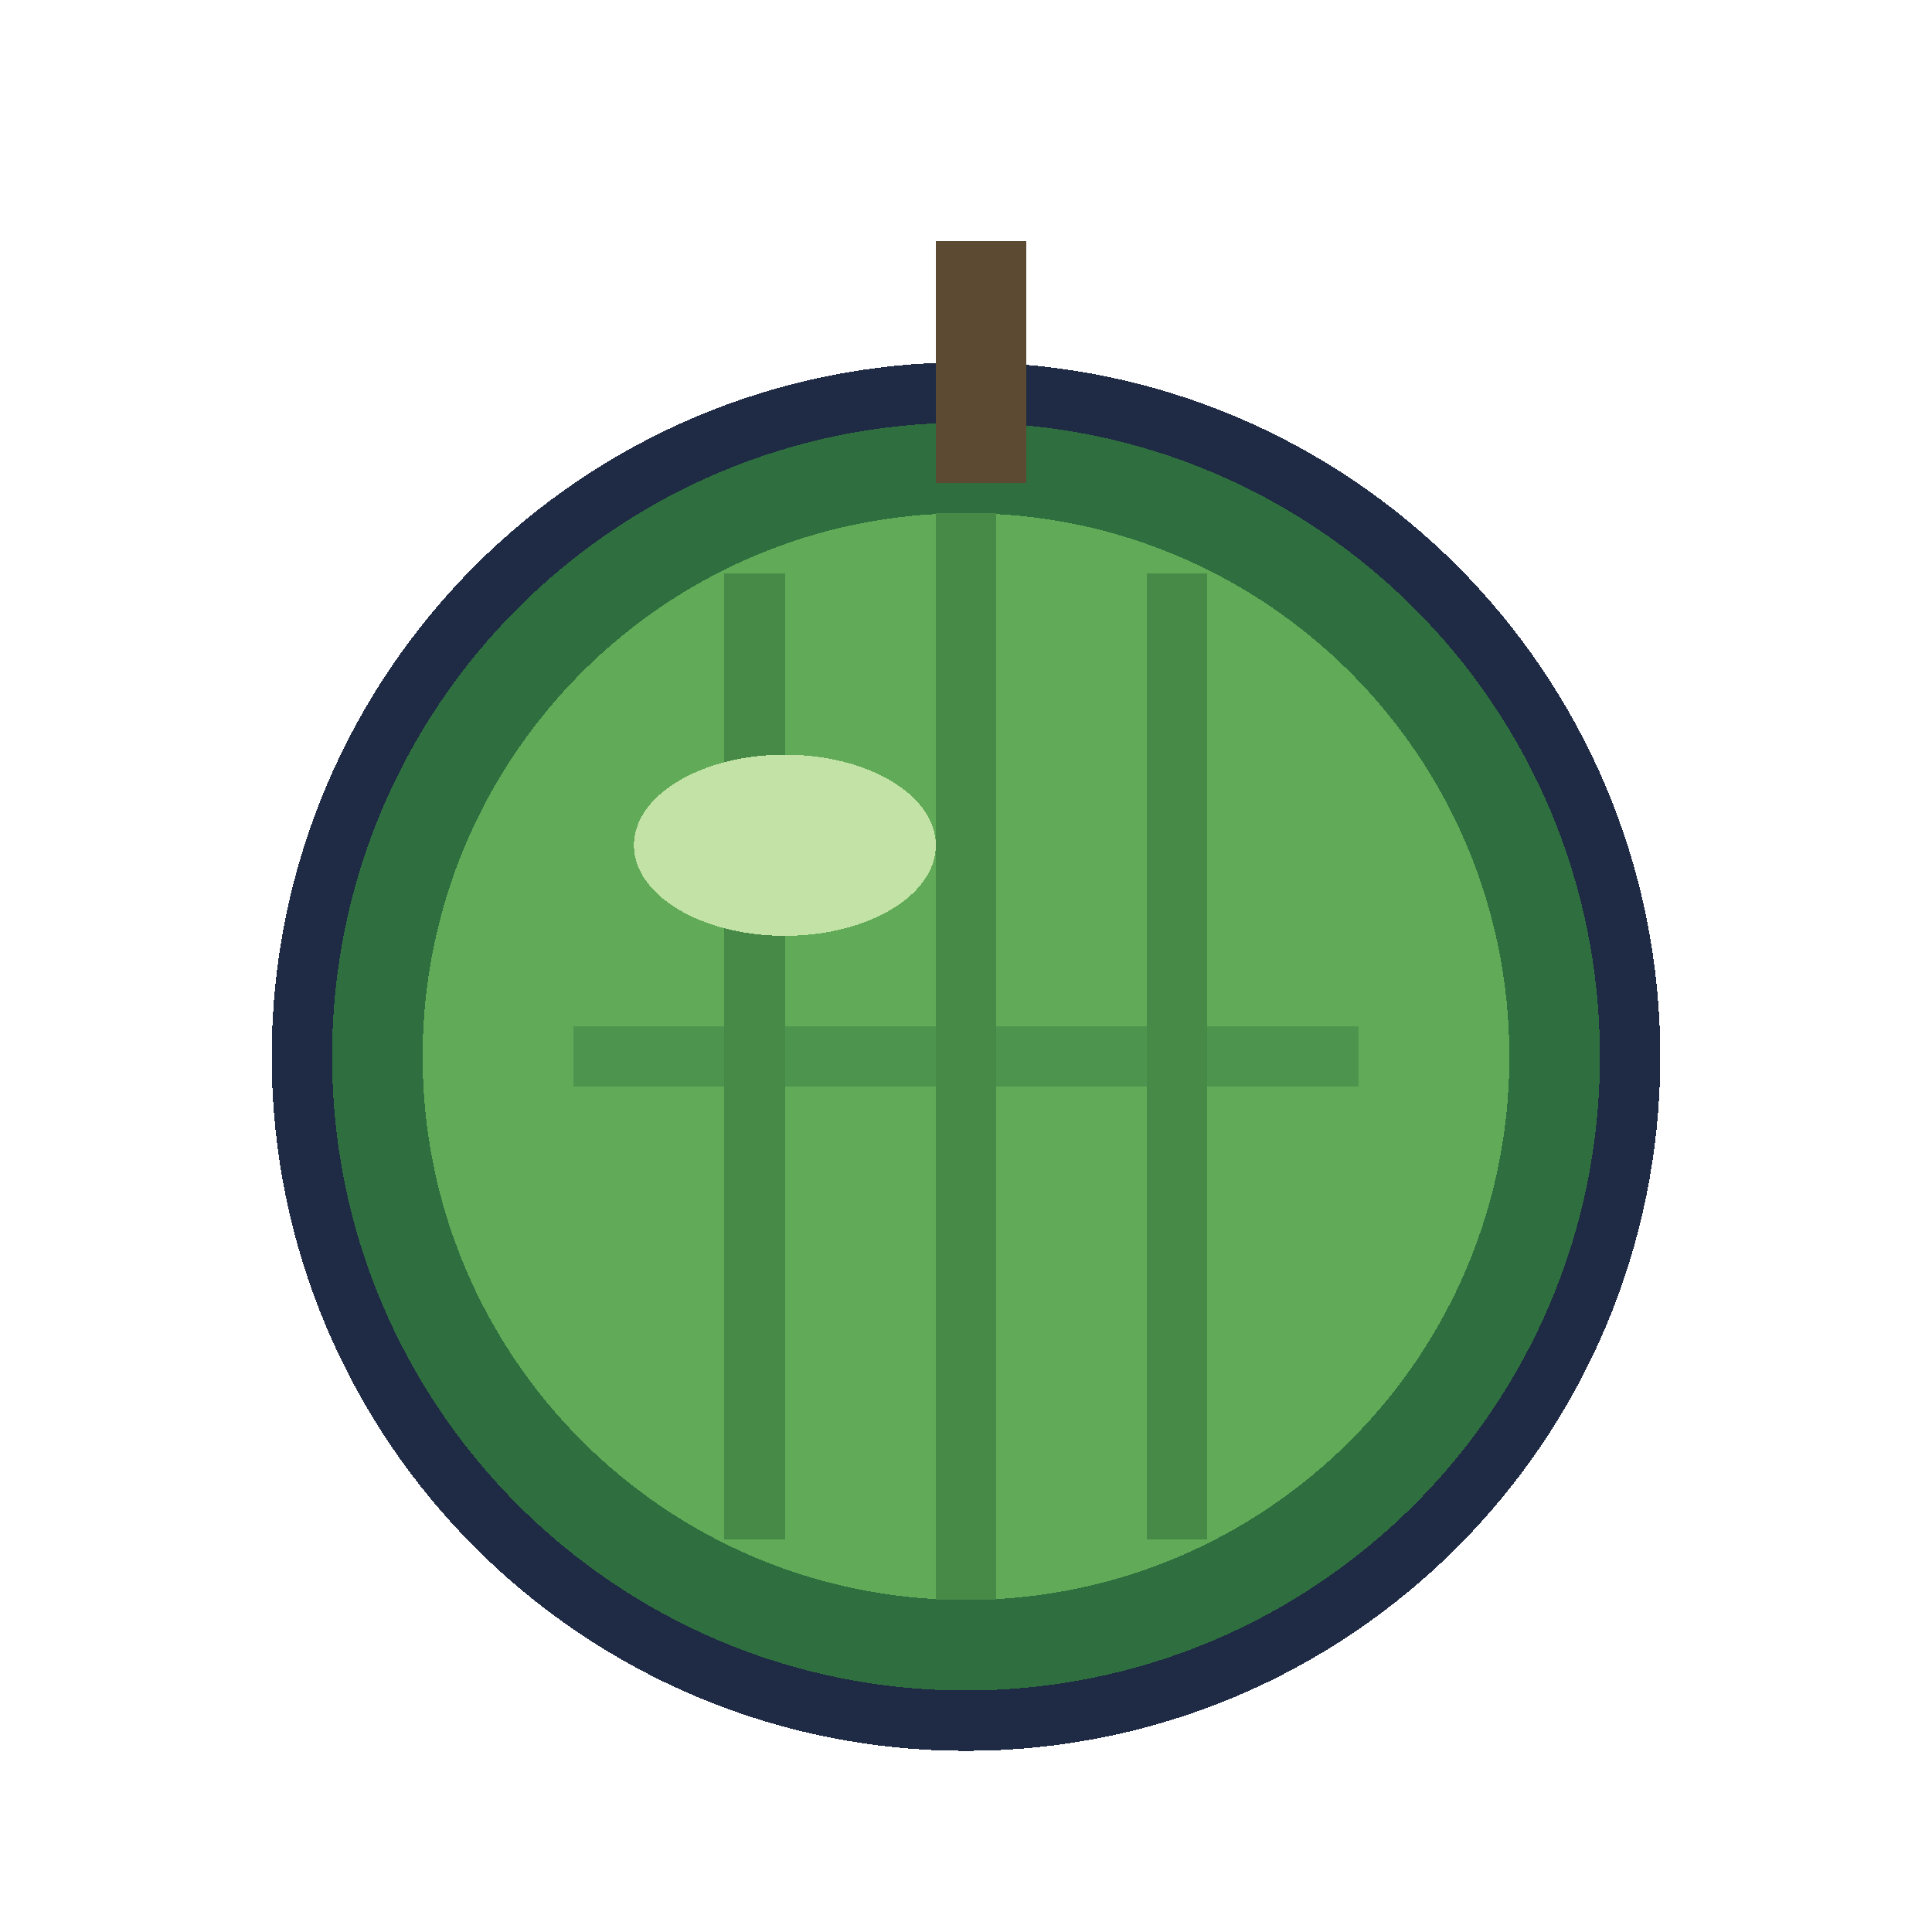
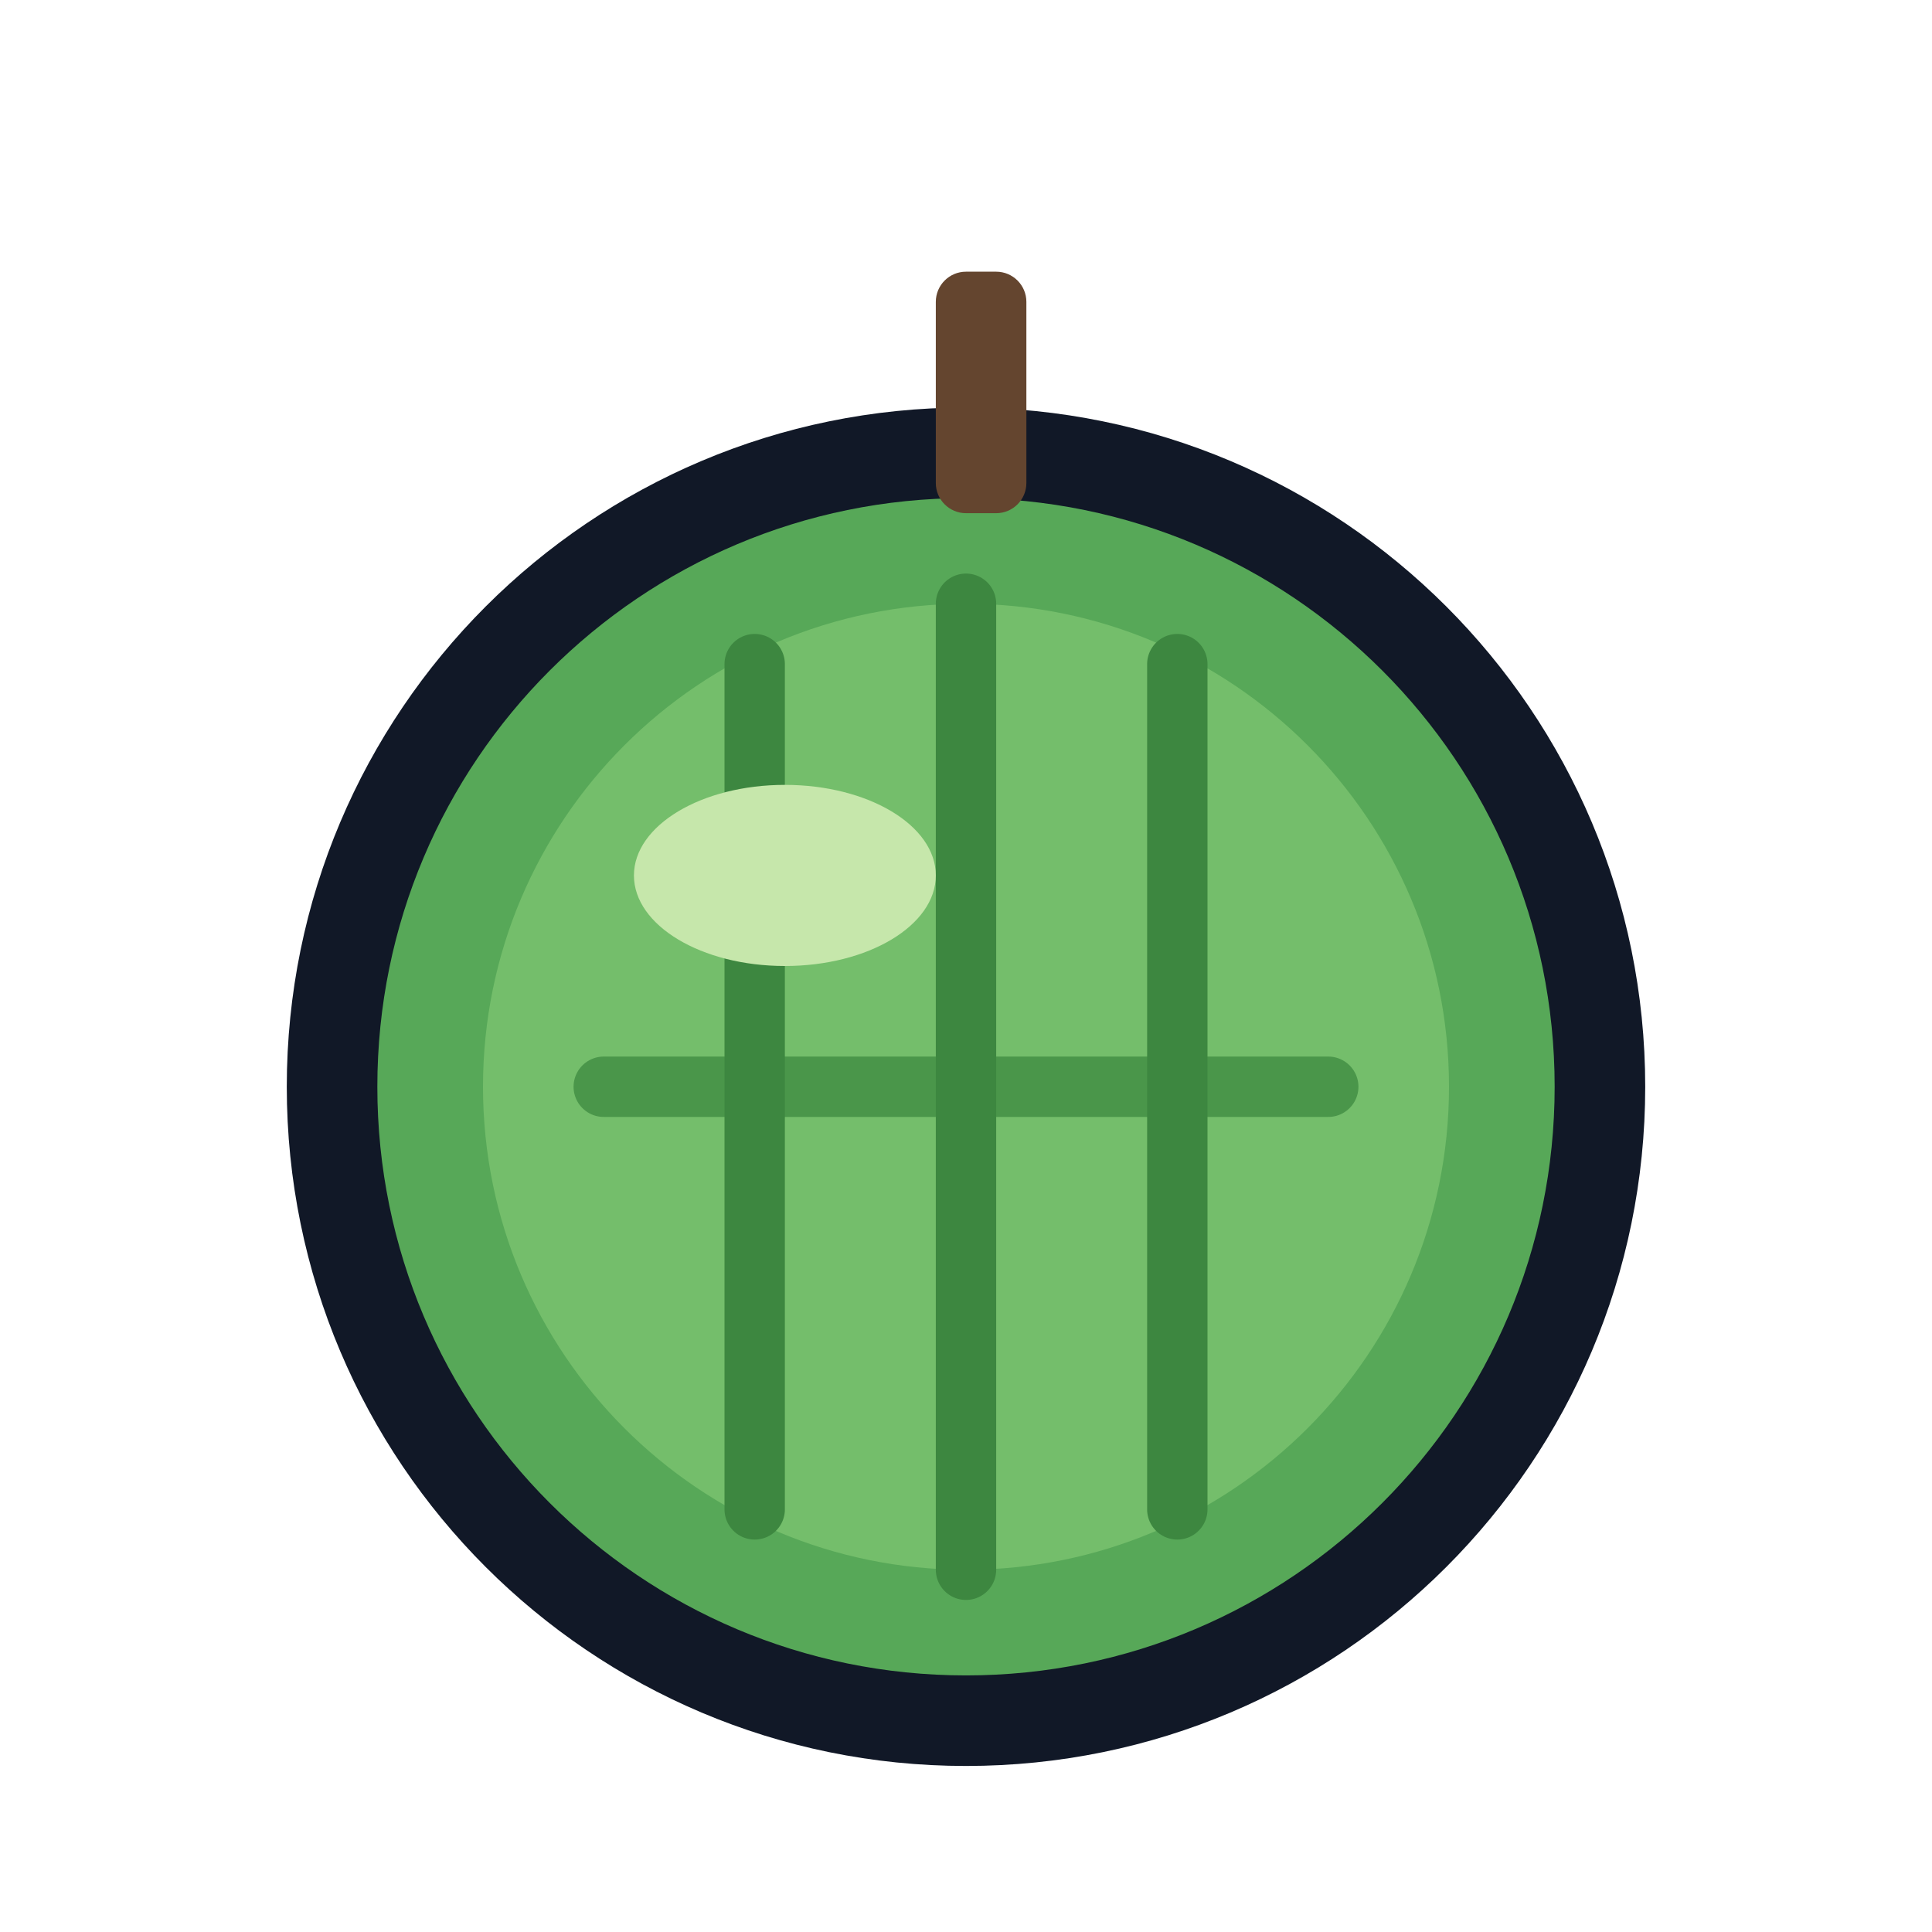
- <svg xmlns="http://www.w3.org/2000/svg" viewBox="0 0 64 64" shape-rendering="crispEdges" role="img" aria-label="watermelon">
+ <svg xmlns="http://www.w3.org/2000/svg" viewBox="0 0 64 64" role="img" aria-label="watermelon">
  <rect width="64" height="64" fill="transparent" />
-   <circle cx="32" cy="35" r="22" fill="#2f6f3f" stroke="#1f2a44" stroke-width="2" />
-   <circle cx="32" cy="35" r="18" fill="#61ab58" />
-   <path d="M20 35h24" fill="none" stroke="#4d954e" stroke-width="2" stroke-linecap="square" />
-   <path d="M25 20c0 10 0 21 0 30M32 18c0 11 0 24 0 34M39 20c0 10 0 21 0 30" fill="none" stroke="#478a48" stroke-width="2" stroke-linecap="square" />
-   <ellipse cx="26" cy="28" rx="5" ry="3" fill="#c2e3a5" />
-   <rect x="31" y="8" width="3" height="8" fill="#5d4a32" />
+   <circle cx="32" cy="36" r="21" fill="#57a858" stroke="#111827" stroke-width="3" />
+   <circle cx="32" cy="36" r="16" fill="#74be6b" />
+   <path d="M20 36h24" fill="none" stroke="#4a964a" stroke-width="2" stroke-linecap="round" />
+   <path d="M25 22c0 8 0 18 0 28M32 20c0 10 0 21 0 32M39 22c0 8 0 18 0 28" fill="none" stroke="#3d8740" stroke-width="2" stroke-linecap="round" />
+   <ellipse cx="26" cy="29" rx="5" ry="3" fill="#c6e7ab" />
+   <rect x="31" y="9" width="3" height="8" rx="1" fill="#64452f" />
</svg>
